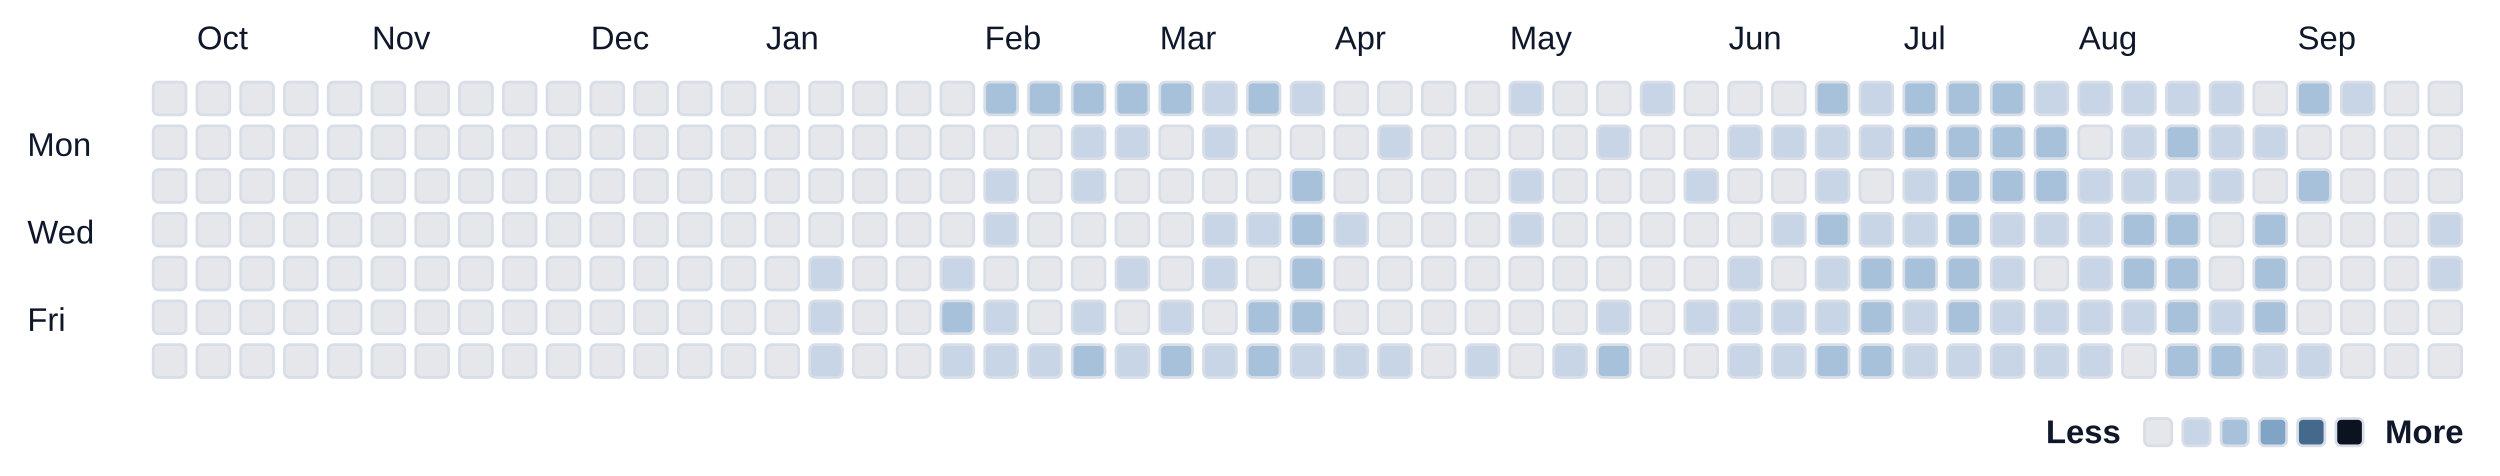
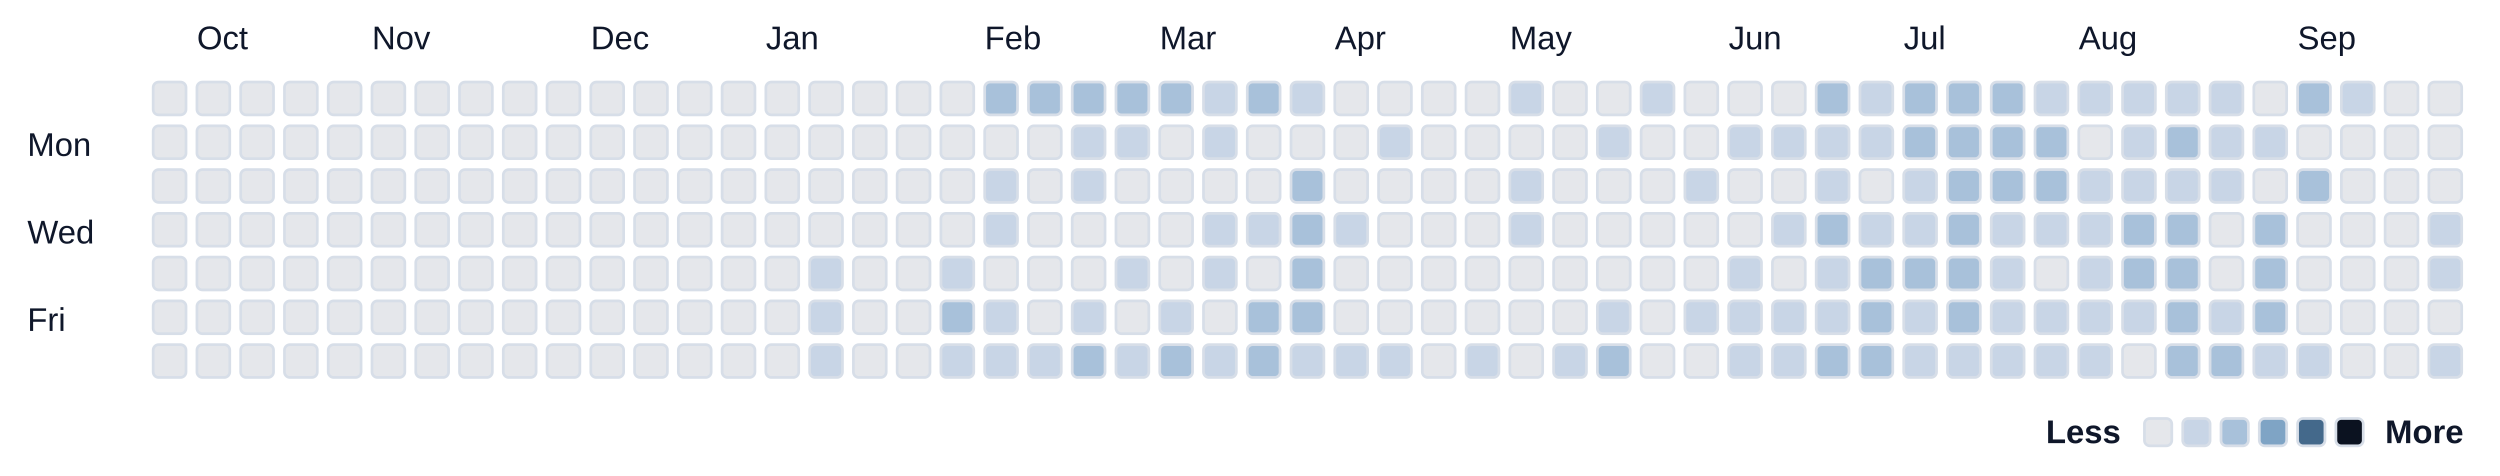
<svg xmlns="http://www.w3.org/2000/svg" baseProfile="tiny" height="174" version="1.2" width="914">
  <defs />
  <text fill="#0F172A" font-family="Segoe UI, Arial, sans-serif" font-size="12px" x="72" y="18">Oct</text>
  <text fill="#0F172A" font-family="Segoe UI, Arial, sans-serif" font-size="12px" x="136" y="18">Nov</text>
  <text fill="#0F172A" font-family="Segoe UI, Arial, sans-serif" font-size="12px" x="216" y="18">Dec</text>
  <text fill="#0F172A" font-family="Segoe UI, Arial, sans-serif" font-size="12px" x="280" y="18">Jan</text>
  <text fill="#0F172A" font-family="Segoe UI, Arial, sans-serif" font-size="12px" x="360" y="18">Feb</text>
  <text fill="#0F172A" font-family="Segoe UI, Arial, sans-serif" font-size="12px" x="424" y="18">Mar</text>
  <text fill="#0F172A" font-family="Segoe UI, Arial, sans-serif" font-size="12px" x="488" y="18">Apr</text>
  <text fill="#0F172A" font-family="Segoe UI, Arial, sans-serif" font-size="12px" x="552" y="18">May</text>
  <text fill="#0F172A" font-family="Segoe UI, Arial, sans-serif" font-size="12px" x="632" y="18">Jun</text>
  <text fill="#0F172A" font-family="Segoe UI, Arial, sans-serif" font-size="12px" x="696" y="18">Jul</text>
  <text fill="#0F172A" font-family="Segoe UI, Arial, sans-serif" font-size="12px" x="760" y="18">Aug</text>
  <text fill="#0F172A" font-family="Segoe UI, Arial, sans-serif" font-size="12px" x="840" y="18">Sep</text>
  <text fill="#0F172A" font-family="Segoe UI, Arial, sans-serif" font-size="12px" x="10" y="57">Mon</text>
  <text fill="#0F172A" font-family="Segoe UI, Arial, sans-serif" font-size="12px" x="10" y="89">Wed</text>
  <text fill="#0F172A" font-family="Segoe UI, Arial, sans-serif" font-size="12px" x="10" y="121">Fri</text>
  <rect fill="#E5E7EB" height="12" rx="2" ry="2" stroke="#D7DEE8" stroke-width="1" width="12" x="56" y="30" />
  <rect fill="#E5E7EB" height="12" rx="2" ry="2" stroke="#D7DEE8" stroke-width="1" width="12" x="56" y="46" />
  <rect fill="#E5E7EB" height="12" rx="2" ry="2" stroke="#D7DEE8" stroke-width="1" width="12" x="56" y="62" />
  <rect fill="#E5E7EB" height="12" rx="2" ry="2" stroke="#D7DEE8" stroke-width="1" width="12" x="56" y="78" />
  <rect fill="#E5E7EB" height="12" rx="2" ry="2" stroke="#D7DEE8" stroke-width="1" width="12" x="56" y="94" />
  <rect fill="#E5E7EB" height="12" rx="2" ry="2" stroke="#D7DEE8" stroke-width="1" width="12" x="56" y="110" />
  <rect fill="#E5E7EB" height="12" rx="2" ry="2" stroke="#D7DEE8" stroke-width="1" width="12" x="56" y="126" />
  <rect fill="#E5E7EB" height="12" rx="2" ry="2" stroke="#D7DEE8" stroke-width="1" width="12" x="72" y="30" />
  <rect fill="#E5E7EB" height="12" rx="2" ry="2" stroke="#D7DEE8" stroke-width="1" width="12" x="72" y="46" />
  <rect fill="#E5E7EB" height="12" rx="2" ry="2" stroke="#D7DEE8" stroke-width="1" width="12" x="72" y="62" />
  <rect fill="#E5E7EB" height="12" rx="2" ry="2" stroke="#D7DEE8" stroke-width="1" width="12" x="72" y="78" />
  <rect fill="#E5E7EB" height="12" rx="2" ry="2" stroke="#D7DEE8" stroke-width="1" width="12" x="72" y="94" />
  <rect fill="#E5E7EB" height="12" rx="2" ry="2" stroke="#D7DEE8" stroke-width="1" width="12" x="72" y="110" />
  <rect fill="#E5E7EB" height="12" rx="2" ry="2" stroke="#D7DEE8" stroke-width="1" width="12" x="72" y="126" />
  <rect fill="#E5E7EB" height="12" rx="2" ry="2" stroke="#D7DEE8" stroke-width="1" width="12" x="88" y="30" />
  <rect fill="#E5E7EB" height="12" rx="2" ry="2" stroke="#D7DEE8" stroke-width="1" width="12" x="88" y="46" />
  <rect fill="#E5E7EB" height="12" rx="2" ry="2" stroke="#D7DEE8" stroke-width="1" width="12" x="88" y="62" />
  <rect fill="#E5E7EB" height="12" rx="2" ry="2" stroke="#D7DEE8" stroke-width="1" width="12" x="88" y="78" />
  <rect fill="#E5E7EB" height="12" rx="2" ry="2" stroke="#D7DEE8" stroke-width="1" width="12" x="88" y="94" />
  <rect fill="#E5E7EB" height="12" rx="2" ry="2" stroke="#D7DEE8" stroke-width="1" width="12" x="88" y="110" />
  <rect fill="#E5E7EB" height="12" rx="2" ry="2" stroke="#D7DEE8" stroke-width="1" width="12" x="88" y="126" />
  <rect fill="#E5E7EB" height="12" rx="2" ry="2" stroke="#D7DEE8" stroke-width="1" width="12" x="104" y="30" />
  <rect fill="#E5E7EB" height="12" rx="2" ry="2" stroke="#D7DEE8" stroke-width="1" width="12" x="104" y="46" />
  <rect fill="#E5E7EB" height="12" rx="2" ry="2" stroke="#D7DEE8" stroke-width="1" width="12" x="104" y="62" />
  <rect fill="#E5E7EB" height="12" rx="2" ry="2" stroke="#D7DEE8" stroke-width="1" width="12" x="104" y="78" />
  <rect fill="#E5E7EB" height="12" rx="2" ry="2" stroke="#D7DEE8" stroke-width="1" width="12" x="104" y="94" />
  <rect fill="#E5E7EB" height="12" rx="2" ry="2" stroke="#D7DEE8" stroke-width="1" width="12" x="104" y="110" />
  <rect fill="#E5E7EB" height="12" rx="2" ry="2" stroke="#D7DEE8" stroke-width="1" width="12" x="104" y="126" />
  <rect fill="#E5E7EB" height="12" rx="2" ry="2" stroke="#D7DEE8" stroke-width="1" width="12" x="120" y="30" />
  <rect fill="#E5E7EB" height="12" rx="2" ry="2" stroke="#D7DEE8" stroke-width="1" width="12" x="120" y="46" />
  <rect fill="#E5E7EB" height="12" rx="2" ry="2" stroke="#D7DEE8" stroke-width="1" width="12" x="120" y="62" />
  <rect fill="#E5E7EB" height="12" rx="2" ry="2" stroke="#D7DEE8" stroke-width="1" width="12" x="120" y="78" />
  <rect fill="#E5E7EB" height="12" rx="2" ry="2" stroke="#D7DEE8" stroke-width="1" width="12" x="120" y="94" />
  <rect fill="#E5E7EB" height="12" rx="2" ry="2" stroke="#D7DEE8" stroke-width="1" width="12" x="120" y="110" />
  <rect fill="#E5E7EB" height="12" rx="2" ry="2" stroke="#D7DEE8" stroke-width="1" width="12" x="120" y="126" />
  <rect fill="#E5E7EB" height="12" rx="2" ry="2" stroke="#D7DEE8" stroke-width="1" width="12" x="136" y="30" />
  <rect fill="#E5E7EB" height="12" rx="2" ry="2" stroke="#D7DEE8" stroke-width="1" width="12" x="136" y="46" />
  <rect fill="#E5E7EB" height="12" rx="2" ry="2" stroke="#D7DEE8" stroke-width="1" width="12" x="136" y="62" />
  <rect fill="#E5E7EB" height="12" rx="2" ry="2" stroke="#D7DEE8" stroke-width="1" width="12" x="136" y="78" />
  <rect fill="#E5E7EB" height="12" rx="2" ry="2" stroke="#D7DEE8" stroke-width="1" width="12" x="136" y="94" />
  <rect fill="#E5E7EB" height="12" rx="2" ry="2" stroke="#D7DEE8" stroke-width="1" width="12" x="136" y="110" />
  <rect fill="#E5E7EB" height="12" rx="2" ry="2" stroke="#D7DEE8" stroke-width="1" width="12" x="136" y="126" />
  <rect fill="#E5E7EB" height="12" rx="2" ry="2" stroke="#D7DEE8" stroke-width="1" width="12" x="152" y="30" />
  <rect fill="#E5E7EB" height="12" rx="2" ry="2" stroke="#D7DEE8" stroke-width="1" width="12" x="152" y="46" />
  <rect fill="#E5E7EB" height="12" rx="2" ry="2" stroke="#D7DEE8" stroke-width="1" width="12" x="152" y="62" />
  <rect fill="#E5E7EB" height="12" rx="2" ry="2" stroke="#D7DEE8" stroke-width="1" width="12" x="152" y="78" />
  <rect fill="#E5E7EB" height="12" rx="2" ry="2" stroke="#D7DEE8" stroke-width="1" width="12" x="152" y="94" />
  <rect fill="#E5E7EB" height="12" rx="2" ry="2" stroke="#D7DEE8" stroke-width="1" width="12" x="152" y="110" />
  <rect fill="#E5E7EB" height="12" rx="2" ry="2" stroke="#D7DEE8" stroke-width="1" width="12" x="152" y="126" />
  <rect fill="#E5E7EB" height="12" rx="2" ry="2" stroke="#D7DEE8" stroke-width="1" width="12" x="168" y="30" />
  <rect fill="#E5E7EB" height="12" rx="2" ry="2" stroke="#D7DEE8" stroke-width="1" width="12" x="168" y="46" />
  <rect fill="#E5E7EB" height="12" rx="2" ry="2" stroke="#D7DEE8" stroke-width="1" width="12" x="168" y="62" />
  <rect fill="#E5E7EB" height="12" rx="2" ry="2" stroke="#D7DEE8" stroke-width="1" width="12" x="168" y="78" />
  <rect fill="#E5E7EB" height="12" rx="2" ry="2" stroke="#D7DEE8" stroke-width="1" width="12" x="168" y="94" />
  <rect fill="#E5E7EB" height="12" rx="2" ry="2" stroke="#D7DEE8" stroke-width="1" width="12" x="168" y="110" />
  <rect fill="#E5E7EB" height="12" rx="2" ry="2" stroke="#D7DEE8" stroke-width="1" width="12" x="168" y="126" />
  <rect fill="#E5E7EB" height="12" rx="2" ry="2" stroke="#D7DEE8" stroke-width="1" width="12" x="184" y="30" />
  <rect fill="#E5E7EB" height="12" rx="2" ry="2" stroke="#D7DEE8" stroke-width="1" width="12" x="184" y="46" />
  <rect fill="#E5E7EB" height="12" rx="2" ry="2" stroke="#D7DEE8" stroke-width="1" width="12" x="184" y="62" />
  <rect fill="#E5E7EB" height="12" rx="2" ry="2" stroke="#D7DEE8" stroke-width="1" width="12" x="184" y="78" />
  <rect fill="#E5E7EB" height="12" rx="2" ry="2" stroke="#D7DEE8" stroke-width="1" width="12" x="184" y="94" />
  <rect fill="#E5E7EB" height="12" rx="2" ry="2" stroke="#D7DEE8" stroke-width="1" width="12" x="184" y="110" />
  <rect fill="#E5E7EB" height="12" rx="2" ry="2" stroke="#D7DEE8" stroke-width="1" width="12" x="184" y="126" />
  <rect fill="#E5E7EB" height="12" rx="2" ry="2" stroke="#D7DEE8" stroke-width="1" width="12" x="200" y="30" />
  <rect fill="#E5E7EB" height="12" rx="2" ry="2" stroke="#D7DEE8" stroke-width="1" width="12" x="200" y="46" />
  <rect fill="#E5E7EB" height="12" rx="2" ry="2" stroke="#D7DEE8" stroke-width="1" width="12" x="200" y="62" />
  <rect fill="#E5E7EB" height="12" rx="2" ry="2" stroke="#D7DEE8" stroke-width="1" width="12" x="200" y="78" />
  <rect fill="#E5E7EB" height="12" rx="2" ry="2" stroke="#D7DEE8" stroke-width="1" width="12" x="200" y="94" />
  <rect fill="#E5E7EB" height="12" rx="2" ry="2" stroke="#D7DEE8" stroke-width="1" width="12" x="200" y="110" />
  <rect fill="#E5E7EB" height="12" rx="2" ry="2" stroke="#D7DEE8" stroke-width="1" width="12" x="200" y="126" />
  <rect fill="#E5E7EB" height="12" rx="2" ry="2" stroke="#D7DEE8" stroke-width="1" width="12" x="216" y="30" />
  <rect fill="#E5E7EB" height="12" rx="2" ry="2" stroke="#D7DEE8" stroke-width="1" width="12" x="216" y="46" />
  <rect fill="#E5E7EB" height="12" rx="2" ry="2" stroke="#D7DEE8" stroke-width="1" width="12" x="216" y="62" />
  <rect fill="#E5E7EB" height="12" rx="2" ry="2" stroke="#D7DEE8" stroke-width="1" width="12" x="216" y="78" />
  <rect fill="#E5E7EB" height="12" rx="2" ry="2" stroke="#D7DEE8" stroke-width="1" width="12" x="216" y="94" />
  <rect fill="#E5E7EB" height="12" rx="2" ry="2" stroke="#D7DEE8" stroke-width="1" width="12" x="216" y="110" />
  <rect fill="#E5E7EB" height="12" rx="2" ry="2" stroke="#D7DEE8" stroke-width="1" width="12" x="216" y="126" />
  <rect fill="#E5E7EB" height="12" rx="2" ry="2" stroke="#D7DEE8" stroke-width="1" width="12" x="232" y="30" />
  <rect fill="#E5E7EB" height="12" rx="2" ry="2" stroke="#D7DEE8" stroke-width="1" width="12" x="232" y="46" />
  <rect fill="#E5E7EB" height="12" rx="2" ry="2" stroke="#D7DEE8" stroke-width="1" width="12" x="232" y="62" />
  <rect fill="#E5E7EB" height="12" rx="2" ry="2" stroke="#D7DEE8" stroke-width="1" width="12" x="232" y="78" />
  <rect fill="#E5E7EB" height="12" rx="2" ry="2" stroke="#D7DEE8" stroke-width="1" width="12" x="232" y="94" />
  <rect fill="#E5E7EB" height="12" rx="2" ry="2" stroke="#D7DEE8" stroke-width="1" width="12" x="232" y="110" />
  <rect fill="#E5E7EB" height="12" rx="2" ry="2" stroke="#D7DEE8" stroke-width="1" width="12" x="232" y="126" />
  <rect fill="#E5E7EB" height="12" rx="2" ry="2" stroke="#D7DEE8" stroke-width="1" width="12" x="248" y="30" />
  <rect fill="#E5E7EB" height="12" rx="2" ry="2" stroke="#D7DEE8" stroke-width="1" width="12" x="248" y="46" />
  <rect fill="#E5E7EB" height="12" rx="2" ry="2" stroke="#D7DEE8" stroke-width="1" width="12" x="248" y="62" />
  <rect fill="#E5E7EB" height="12" rx="2" ry="2" stroke="#D7DEE8" stroke-width="1" width="12" x="248" y="78" />
  <rect fill="#E5E7EB" height="12" rx="2" ry="2" stroke="#D7DEE8" stroke-width="1" width="12" x="248" y="94" />
  <rect fill="#E5E7EB" height="12" rx="2" ry="2" stroke="#D7DEE8" stroke-width="1" width="12" x="248" y="110" />
  <rect fill="#E5E7EB" height="12" rx="2" ry="2" stroke="#D7DEE8" stroke-width="1" width="12" x="248" y="126" />
  <rect fill="#E5E7EB" height="12" rx="2" ry="2" stroke="#D7DEE8" stroke-width="1" width="12" x="264" y="30" />
  <rect fill="#E5E7EB" height="12" rx="2" ry="2" stroke="#D7DEE8" stroke-width="1" width="12" x="264" y="46" />
  <rect fill="#E5E7EB" height="12" rx="2" ry="2" stroke="#D7DEE8" stroke-width="1" width="12" x="264" y="62" />
  <rect fill="#E5E7EB" height="12" rx="2" ry="2" stroke="#D7DEE8" stroke-width="1" width="12" x="264" y="78" />
  <rect fill="#E5E7EB" height="12" rx="2" ry="2" stroke="#D7DEE8" stroke-width="1" width="12" x="264" y="94" />
  <rect fill="#E5E7EB" height="12" rx="2" ry="2" stroke="#D7DEE8" stroke-width="1" width="12" x="264" y="110" />
  <rect fill="#E5E7EB" height="12" rx="2" ry="2" stroke="#D7DEE8" stroke-width="1" width="12" x="264" y="126" />
  <rect fill="#E5E7EB" height="12" rx="2" ry="2" stroke="#D7DEE8" stroke-width="1" width="12" x="280" y="30" />
  <rect fill="#E5E7EB" height="12" rx="2" ry="2" stroke="#D7DEE8" stroke-width="1" width="12" x="280" y="46" />
  <rect fill="#E5E7EB" height="12" rx="2" ry="2" stroke="#D7DEE8" stroke-width="1" width="12" x="280" y="62" />
  <rect fill="#E5E7EB" height="12" rx="2" ry="2" stroke="#D7DEE8" stroke-width="1" width="12" x="280" y="78" />
  <rect fill="#E5E7EB" height="12" rx="2" ry="2" stroke="#D7DEE8" stroke-width="1" width="12" x="280" y="94" />
  <rect fill="#E5E7EB" height="12" rx="2" ry="2" stroke="#D7DEE8" stroke-width="1" width="12" x="280" y="110" />
  <rect fill="#E5E7EB" height="12" rx="2" ry="2" stroke="#D7DEE8" stroke-width="1" width="12" x="280" y="126" />
  <rect fill="#E5E7EB" height="12" rx="2" ry="2" stroke="#D7DEE8" stroke-width="1" width="12" x="296" y="30" />
  <rect fill="#E5E7EB" height="12" rx="2" ry="2" stroke="#D7DEE8" stroke-width="1" width="12" x="296" y="46" />
  <rect fill="#E5E7EB" height="12" rx="2" ry="2" stroke="#D7DEE8" stroke-width="1" width="12" x="296" y="62" />
  <rect fill="#E5E7EB" height="12" rx="2" ry="2" stroke="#D7DEE8" stroke-width="1" width="12" x="296" y="78" />
  <rect fill="#C8D5E6" height="12" rx="2" ry="2" stroke="#D7DEE8" stroke-width="1" width="12" x="296" y="94" />
  <rect fill="#C8D5E6" height="12" rx="2" ry="2" stroke="#D7DEE8" stroke-width="1" width="12" x="296" y="110" />
  <rect fill="#C8D5E6" height="12" rx="2" ry="2" stroke="#D7DEE8" stroke-width="1" width="12" x="296" y="126" />
  <rect fill="#E5E7EB" height="12" rx="2" ry="2" stroke="#D7DEE8" stroke-width="1" width="12" x="312" y="30" />
  <rect fill="#E5E7EB" height="12" rx="2" ry="2" stroke="#D7DEE8" stroke-width="1" width="12" x="312" y="46" />
  <rect fill="#E5E7EB" height="12" rx="2" ry="2" stroke="#D7DEE8" stroke-width="1" width="12" x="312" y="62" />
  <rect fill="#E5E7EB" height="12" rx="2" ry="2" stroke="#D7DEE8" stroke-width="1" width="12" x="312" y="78" />
  <rect fill="#E5E7EB" height="12" rx="2" ry="2" stroke="#D7DEE8" stroke-width="1" width="12" x="312" y="94" />
  <rect fill="#E5E7EB" height="12" rx="2" ry="2" stroke="#D7DEE8" stroke-width="1" width="12" x="312" y="110" />
  <rect fill="#E5E7EB" height="12" rx="2" ry="2" stroke="#D7DEE8" stroke-width="1" width="12" x="312" y="126" />
  <rect fill="#E5E7EB" height="12" rx="2" ry="2" stroke="#D7DEE8" stroke-width="1" width="12" x="328" y="30" />
  <rect fill="#E5E7EB" height="12" rx="2" ry="2" stroke="#D7DEE8" stroke-width="1" width="12" x="328" y="46" />
  <rect fill="#E5E7EB" height="12" rx="2" ry="2" stroke="#D7DEE8" stroke-width="1" width="12" x="328" y="62" />
  <rect fill="#E5E7EB" height="12" rx="2" ry="2" stroke="#D7DEE8" stroke-width="1" width="12" x="328" y="78" />
  <rect fill="#E5E7EB" height="12" rx="2" ry="2" stroke="#D7DEE8" stroke-width="1" width="12" x="328" y="94" />
  <rect fill="#E5E7EB" height="12" rx="2" ry="2" stroke="#D7DEE8" stroke-width="1" width="12" x="328" y="110" />
  <rect fill="#E5E7EB" height="12" rx="2" ry="2" stroke="#D7DEE8" stroke-width="1" width="12" x="328" y="126" />
  <rect fill="#E5E7EB" height="12" rx="2" ry="2" stroke="#D7DEE8" stroke-width="1" width="12" x="344" y="30" />
  <rect fill="#E5E7EB" height="12" rx="2" ry="2" stroke="#D7DEE8" stroke-width="1" width="12" x="344" y="46" />
  <rect fill="#E5E7EB" height="12" rx="2" ry="2" stroke="#D7DEE8" stroke-width="1" width="12" x="344" y="62" />
  <rect fill="#E5E7EB" height="12" rx="2" ry="2" stroke="#D7DEE8" stroke-width="1" width="12" x="344" y="78" />
  <rect fill="#C8D5E6" height="12" rx="2" ry="2" stroke="#D7DEE8" stroke-width="1" width="12" x="344" y="94" />
  <rect fill="#A8C1DA" height="12" rx="2" ry="2" stroke="#D7DEE8" stroke-width="1" width="12" x="344" y="110" />
  <rect fill="#C8D5E6" height="12" rx="2" ry="2" stroke="#D7DEE8" stroke-width="1" width="12" x="344" y="126" />
  <rect fill="#A8C1DA" height="12" rx="2" ry="2" stroke="#D7DEE8" stroke-width="1" width="12" x="360" y="30" />
  <rect fill="#E5E7EB" height="12" rx="2" ry="2" stroke="#D7DEE8" stroke-width="1" width="12" x="360" y="46" />
  <rect fill="#C8D5E6" height="12" rx="2" ry="2" stroke="#D7DEE8" stroke-width="1" width="12" x="360" y="62" />
  <rect fill="#C8D5E6" height="12" rx="2" ry="2" stroke="#D7DEE8" stroke-width="1" width="12" x="360" y="78" />
  <rect fill="#E5E7EB" height="12" rx="2" ry="2" stroke="#D7DEE8" stroke-width="1" width="12" x="360" y="94" />
  <rect fill="#C8D5E6" height="12" rx="2" ry="2" stroke="#D7DEE8" stroke-width="1" width="12" x="360" y="110" />
  <rect fill="#C8D5E6" height="12" rx="2" ry="2" stroke="#D7DEE8" stroke-width="1" width="12" x="360" y="126" />
  <rect fill="#A8C1DA" height="12" rx="2" ry="2" stroke="#D7DEE8" stroke-width="1" width="12" x="376" y="30" />
  <rect fill="#E5E7EB" height="12" rx="2" ry="2" stroke="#D7DEE8" stroke-width="1" width="12" x="376" y="46" />
  <rect fill="#E5E7EB" height="12" rx="2" ry="2" stroke="#D7DEE8" stroke-width="1" width="12" x="376" y="62" />
  <rect fill="#E5E7EB" height="12" rx="2" ry="2" stroke="#D7DEE8" stroke-width="1" width="12" x="376" y="78" />
  <rect fill="#E5E7EB" height="12" rx="2" ry="2" stroke="#D7DEE8" stroke-width="1" width="12" x="376" y="94" />
  <rect fill="#E5E7EB" height="12" rx="2" ry="2" stroke="#D7DEE8" stroke-width="1" width="12" x="376" y="110" />
  <rect fill="#C8D5E6" height="12" rx="2" ry="2" stroke="#D7DEE8" stroke-width="1" width="12" x="376" y="126" />
  <rect fill="#A8C1DA" height="12" rx="2" ry="2" stroke="#D7DEE8" stroke-width="1" width="12" x="392" y="30" />
  <rect fill="#C8D5E6" height="12" rx="2" ry="2" stroke="#D7DEE8" stroke-width="1" width="12" x="392" y="46" />
  <rect fill="#C8D5E6" height="12" rx="2" ry="2" stroke="#D7DEE8" stroke-width="1" width="12" x="392" y="62" />
  <rect fill="#E5E7EB" height="12" rx="2" ry="2" stroke="#D7DEE8" stroke-width="1" width="12" x="392" y="78" />
  <rect fill="#E5E7EB" height="12" rx="2" ry="2" stroke="#D7DEE8" stroke-width="1" width="12" x="392" y="94" />
  <rect fill="#C8D5E6" height="12" rx="2" ry="2" stroke="#D7DEE8" stroke-width="1" width="12" x="392" y="110" />
  <rect fill="#A8C1DA" height="12" rx="2" ry="2" stroke="#D7DEE8" stroke-width="1" width="12" x="392" y="126" />
  <rect fill="#A8C1DA" height="12" rx="2" ry="2" stroke="#D7DEE8" stroke-width="1" width="12" x="408" y="30" />
  <rect fill="#C8D5E6" height="12" rx="2" ry="2" stroke="#D7DEE8" stroke-width="1" width="12" x="408" y="46" />
  <rect fill="#E5E7EB" height="12" rx="2" ry="2" stroke="#D7DEE8" stroke-width="1" width="12" x="408" y="62" />
  <rect fill="#E5E7EB" height="12" rx="2" ry="2" stroke="#D7DEE8" stroke-width="1" width="12" x="408" y="78" />
  <rect fill="#C8D5E6" height="12" rx="2" ry="2" stroke="#D7DEE8" stroke-width="1" width="12" x="408" y="94" />
  <rect fill="#E5E7EB" height="12" rx="2" ry="2" stroke="#D7DEE8" stroke-width="1" width="12" x="408" y="110" />
  <rect fill="#C8D5E6" height="12" rx="2" ry="2" stroke="#D7DEE8" stroke-width="1" width="12" x="408" y="126" />
  <rect fill="#A8C1DA" height="12" rx="2" ry="2" stroke="#D7DEE8" stroke-width="1" width="12" x="424" y="30" />
  <rect fill="#E5E7EB" height="12" rx="2" ry="2" stroke="#D7DEE8" stroke-width="1" width="12" x="424" y="46" />
  <rect fill="#E5E7EB" height="12" rx="2" ry="2" stroke="#D7DEE8" stroke-width="1" width="12" x="424" y="62" />
  <rect fill="#E5E7EB" height="12" rx="2" ry="2" stroke="#D7DEE8" stroke-width="1" width="12" x="424" y="78" />
  <rect fill="#E5E7EB" height="12" rx="2" ry="2" stroke="#D7DEE8" stroke-width="1" width="12" x="424" y="94" />
  <rect fill="#C8D5E6" height="12" rx="2" ry="2" stroke="#D7DEE8" stroke-width="1" width="12" x="424" y="110" />
  <rect fill="#A8C1DA" height="12" rx="2" ry="2" stroke="#D7DEE8" stroke-width="1" width="12" x="424" y="126" />
  <rect fill="#C8D5E6" height="12" rx="2" ry="2" stroke="#D7DEE8" stroke-width="1" width="12" x="440" y="30" />
  <rect fill="#C8D5E6" height="12" rx="2" ry="2" stroke="#D7DEE8" stroke-width="1" width="12" x="440" y="46" />
  <rect fill="#E5E7EB" height="12" rx="2" ry="2" stroke="#D7DEE8" stroke-width="1" width="12" x="440" y="62" />
  <rect fill="#C8D5E6" height="12" rx="2" ry="2" stroke="#D7DEE8" stroke-width="1" width="12" x="440" y="78" />
  <rect fill="#C8D5E6" height="12" rx="2" ry="2" stroke="#D7DEE8" stroke-width="1" width="12" x="440" y="94" />
  <rect fill="#E5E7EB" height="12" rx="2" ry="2" stroke="#D7DEE8" stroke-width="1" width="12" x="440" y="110" />
  <rect fill="#C8D5E6" height="12" rx="2" ry="2" stroke="#D7DEE8" stroke-width="1" width="12" x="440" y="126" />
  <rect fill="#A8C1DA" height="12" rx="2" ry="2" stroke="#D7DEE8" stroke-width="1" width="12" x="456" y="30" />
  <rect fill="#E5E7EB" height="12" rx="2" ry="2" stroke="#D7DEE8" stroke-width="1" width="12" x="456" y="46" />
  <rect fill="#E5E7EB" height="12" rx="2" ry="2" stroke="#D7DEE8" stroke-width="1" width="12" x="456" y="62" />
  <rect fill="#C8D5E6" height="12" rx="2" ry="2" stroke="#D7DEE8" stroke-width="1" width="12" x="456" y="78" />
  <rect fill="#E5E7EB" height="12" rx="2" ry="2" stroke="#D7DEE8" stroke-width="1" width="12" x="456" y="94" />
  <rect fill="#A8C1DA" height="12" rx="2" ry="2" stroke="#D7DEE8" stroke-width="1" width="12" x="456" y="110" />
  <rect fill="#A8C1DA" height="12" rx="2" ry="2" stroke="#D7DEE8" stroke-width="1" width="12" x="456" y="126" />
  <rect fill="#C8D5E6" height="12" rx="2" ry="2" stroke="#D7DEE8" stroke-width="1" width="12" x="472" y="30" />
  <rect fill="#E5E7EB" height="12" rx="2" ry="2" stroke="#D7DEE8" stroke-width="1" width="12" x="472" y="46" />
  <rect fill="#A8C1DA" height="12" rx="2" ry="2" stroke="#D7DEE8" stroke-width="1" width="12" x="472" y="62" />
  <rect fill="#A8C1DA" height="12" rx="2" ry="2" stroke="#D7DEE8" stroke-width="1" width="12" x="472" y="78" />
  <rect fill="#A8C1DA" height="12" rx="2" ry="2" stroke="#D7DEE8" stroke-width="1" width="12" x="472" y="94" />
  <rect fill="#A8C1DA" height="12" rx="2" ry="2" stroke="#D7DEE8" stroke-width="1" width="12" x="472" y="110" />
  <rect fill="#C8D5E6" height="12" rx="2" ry="2" stroke="#D7DEE8" stroke-width="1" width="12" x="472" y="126" />
  <rect fill="#E5E7EB" height="12" rx="2" ry="2" stroke="#D7DEE8" stroke-width="1" width="12" x="488" y="30" />
  <rect fill="#E5E7EB" height="12" rx="2" ry="2" stroke="#D7DEE8" stroke-width="1" width="12" x="488" y="46" />
  <rect fill="#E5E7EB" height="12" rx="2" ry="2" stroke="#D7DEE8" stroke-width="1" width="12" x="488" y="62" />
  <rect fill="#C8D5E6" height="12" rx="2" ry="2" stroke="#D7DEE8" stroke-width="1" width="12" x="488" y="78" />
  <rect fill="#E5E7EB" height="12" rx="2" ry="2" stroke="#D7DEE8" stroke-width="1" width="12" x="488" y="94" />
  <rect fill="#E5E7EB" height="12" rx="2" ry="2" stroke="#D7DEE8" stroke-width="1" width="12" x="488" y="110" />
  <rect fill="#C8D5E6" height="12" rx="2" ry="2" stroke="#D7DEE8" stroke-width="1" width="12" x="488" y="126" />
  <rect fill="#E5E7EB" height="12" rx="2" ry="2" stroke="#D7DEE8" stroke-width="1" width="12" x="504" y="30" />
  <rect fill="#C8D5E6" height="12" rx="2" ry="2" stroke="#D7DEE8" stroke-width="1" width="12" x="504" y="46" />
  <rect fill="#E5E7EB" height="12" rx="2" ry="2" stroke="#D7DEE8" stroke-width="1" width="12" x="504" y="62" />
  <rect fill="#E5E7EB" height="12" rx="2" ry="2" stroke="#D7DEE8" stroke-width="1" width="12" x="504" y="78" />
  <rect fill="#E5E7EB" height="12" rx="2" ry="2" stroke="#D7DEE8" stroke-width="1" width="12" x="504" y="94" />
  <rect fill="#E5E7EB" height="12" rx="2" ry="2" stroke="#D7DEE8" stroke-width="1" width="12" x="504" y="110" />
  <rect fill="#C8D5E6" height="12" rx="2" ry="2" stroke="#D7DEE8" stroke-width="1" width="12" x="504" y="126" />
  <rect fill="#E5E7EB" height="12" rx="2" ry="2" stroke="#D7DEE8" stroke-width="1" width="12" x="520" y="30" />
  <rect fill="#E5E7EB" height="12" rx="2" ry="2" stroke="#D7DEE8" stroke-width="1" width="12" x="520" y="46" />
  <rect fill="#E5E7EB" height="12" rx="2" ry="2" stroke="#D7DEE8" stroke-width="1" width="12" x="520" y="62" />
  <rect fill="#E5E7EB" height="12" rx="2" ry="2" stroke="#D7DEE8" stroke-width="1" width="12" x="520" y="78" />
  <rect fill="#E5E7EB" height="12" rx="2" ry="2" stroke="#D7DEE8" stroke-width="1" width="12" x="520" y="94" />
  <rect fill="#E5E7EB" height="12" rx="2" ry="2" stroke="#D7DEE8" stroke-width="1" width="12" x="520" y="110" />
  <rect fill="#E5E7EB" height="12" rx="2" ry="2" stroke="#D7DEE8" stroke-width="1" width="12" x="520" y="126" />
  <rect fill="#E5E7EB" height="12" rx="2" ry="2" stroke="#D7DEE8" stroke-width="1" width="12" x="536" y="30" />
  <rect fill="#E5E7EB" height="12" rx="2" ry="2" stroke="#D7DEE8" stroke-width="1" width="12" x="536" y="46" />
  <rect fill="#E5E7EB" height="12" rx="2" ry="2" stroke="#D7DEE8" stroke-width="1" width="12" x="536" y="62" />
  <rect fill="#E5E7EB" height="12" rx="2" ry="2" stroke="#D7DEE8" stroke-width="1" width="12" x="536" y="78" />
  <rect fill="#E5E7EB" height="12" rx="2" ry="2" stroke="#D7DEE8" stroke-width="1" width="12" x="536" y="94" />
  <rect fill="#E5E7EB" height="12" rx="2" ry="2" stroke="#D7DEE8" stroke-width="1" width="12" x="536" y="110" />
  <rect fill="#C8D5E6" height="12" rx="2" ry="2" stroke="#D7DEE8" stroke-width="1" width="12" x="536" y="126" />
  <rect fill="#C8D5E6" height="12" rx="2" ry="2" stroke="#D7DEE8" stroke-width="1" width="12" x="552" y="30" />
  <rect fill="#E5E7EB" height="12" rx="2" ry="2" stroke="#D7DEE8" stroke-width="1" width="12" x="552" y="46" />
  <rect fill="#C8D5E6" height="12" rx="2" ry="2" stroke="#D7DEE8" stroke-width="1" width="12" x="552" y="62" />
  <rect fill="#C8D5E6" height="12" rx="2" ry="2" stroke="#D7DEE8" stroke-width="1" width="12" x="552" y="78" />
  <rect fill="#E5E7EB" height="12" rx="2" ry="2" stroke="#D7DEE8" stroke-width="1" width="12" x="552" y="94" />
  <rect fill="#E5E7EB" height="12" rx="2" ry="2" stroke="#D7DEE8" stroke-width="1" width="12" x="552" y="110" />
  <rect fill="#E5E7EB" height="12" rx="2" ry="2" stroke="#D7DEE8" stroke-width="1" width="12" x="552" y="126" />
  <rect fill="#E5E7EB" height="12" rx="2" ry="2" stroke="#D7DEE8" stroke-width="1" width="12" x="568" y="30" />
  <rect fill="#E5E7EB" height="12" rx="2" ry="2" stroke="#D7DEE8" stroke-width="1" width="12" x="568" y="46" />
  <rect fill="#E5E7EB" height="12" rx="2" ry="2" stroke="#D7DEE8" stroke-width="1" width="12" x="568" y="62" />
  <rect fill="#E5E7EB" height="12" rx="2" ry="2" stroke="#D7DEE8" stroke-width="1" width="12" x="568" y="78" />
  <rect fill="#E5E7EB" height="12" rx="2" ry="2" stroke="#D7DEE8" stroke-width="1" width="12" x="568" y="94" />
  <rect fill="#E5E7EB" height="12" rx="2" ry="2" stroke="#D7DEE8" stroke-width="1" width="12" x="568" y="110" />
  <rect fill="#C8D5E6" height="12" rx="2" ry="2" stroke="#D7DEE8" stroke-width="1" width="12" x="568" y="126" />
  <rect fill="#E5E7EB" height="12" rx="2" ry="2" stroke="#D7DEE8" stroke-width="1" width="12" x="584" y="30" />
  <rect fill="#C8D5E6" height="12" rx="2" ry="2" stroke="#D7DEE8" stroke-width="1" width="12" x="584" y="46" />
  <rect fill="#E5E7EB" height="12" rx="2" ry="2" stroke="#D7DEE8" stroke-width="1" width="12" x="584" y="62" />
  <rect fill="#E5E7EB" height="12" rx="2" ry="2" stroke="#D7DEE8" stroke-width="1" width="12" x="584" y="78" />
  <rect fill="#E5E7EB" height="12" rx="2" ry="2" stroke="#D7DEE8" stroke-width="1" width="12" x="584" y="94" />
  <rect fill="#C8D5E6" height="12" rx="2" ry="2" stroke="#D7DEE8" stroke-width="1" width="12" x="584" y="110" />
  <rect fill="#A8C1DA" height="12" rx="2" ry="2" stroke="#D7DEE8" stroke-width="1" width="12" x="584" y="126" />
  <rect fill="#C8D5E6" height="12" rx="2" ry="2" stroke="#D7DEE8" stroke-width="1" width="12" x="600" y="30" />
  <rect fill="#E5E7EB" height="12" rx="2" ry="2" stroke="#D7DEE8" stroke-width="1" width="12" x="600" y="46" />
  <rect fill="#E5E7EB" height="12" rx="2" ry="2" stroke="#D7DEE8" stroke-width="1" width="12" x="600" y="62" />
  <rect fill="#E5E7EB" height="12" rx="2" ry="2" stroke="#D7DEE8" stroke-width="1" width="12" x="600" y="78" />
  <rect fill="#E5E7EB" height="12" rx="2" ry="2" stroke="#D7DEE8" stroke-width="1" width="12" x="600" y="94" />
  <rect fill="#E5E7EB" height="12" rx="2" ry="2" stroke="#D7DEE8" stroke-width="1" width="12" x="600" y="110" />
  <rect fill="#E5E7EB" height="12" rx="2" ry="2" stroke="#D7DEE8" stroke-width="1" width="12" x="600" y="126" />
  <rect fill="#E5E7EB" height="12" rx="2" ry="2" stroke="#D7DEE8" stroke-width="1" width="12" x="616" y="30" />
  <rect fill="#E5E7EB" height="12" rx="2" ry="2" stroke="#D7DEE8" stroke-width="1" width="12" x="616" y="46" />
  <rect fill="#C8D5E6" height="12" rx="2" ry="2" stroke="#D7DEE8" stroke-width="1" width="12" x="616" y="62" />
  <rect fill="#E5E7EB" height="12" rx="2" ry="2" stroke="#D7DEE8" stroke-width="1" width="12" x="616" y="78" />
  <rect fill="#E5E7EB" height="12" rx="2" ry="2" stroke="#D7DEE8" stroke-width="1" width="12" x="616" y="94" />
  <rect fill="#C8D5E6" height="12" rx="2" ry="2" stroke="#D7DEE8" stroke-width="1" width="12" x="616" y="110" />
  <rect fill="#E5E7EB" height="12" rx="2" ry="2" stroke="#D7DEE8" stroke-width="1" width="12" x="616" y="126" />
  <rect fill="#E5E7EB" height="12" rx="2" ry="2" stroke="#D7DEE8" stroke-width="1" width="12" x="632" y="30" />
  <rect fill="#C8D5E6" height="12" rx="2" ry="2" stroke="#D7DEE8" stroke-width="1" width="12" x="632" y="46" />
  <rect fill="#E5E7EB" height="12" rx="2" ry="2" stroke="#D7DEE8" stroke-width="1" width="12" x="632" y="62" />
  <rect fill="#E5E7EB" height="12" rx="2" ry="2" stroke="#D7DEE8" stroke-width="1" width="12" x="632" y="78" />
  <rect fill="#C8D5E6" height="12" rx="2" ry="2" stroke="#D7DEE8" stroke-width="1" width="12" x="632" y="94" />
  <rect fill="#C8D5E6" height="12" rx="2" ry="2" stroke="#D7DEE8" stroke-width="1" width="12" x="632" y="110" />
  <rect fill="#C8D5E6" height="12" rx="2" ry="2" stroke="#D7DEE8" stroke-width="1" width="12" x="632" y="126" />
  <rect fill="#E5E7EB" height="12" rx="2" ry="2" stroke="#D7DEE8" stroke-width="1" width="12" x="648" y="30" />
  <rect fill="#C8D5E6" height="12" rx="2" ry="2" stroke="#D7DEE8" stroke-width="1" width="12" x="648" y="46" />
  <rect fill="#E5E7EB" height="12" rx="2" ry="2" stroke="#D7DEE8" stroke-width="1" width="12" x="648" y="62" />
  <rect fill="#C8D5E6" height="12" rx="2" ry="2" stroke="#D7DEE8" stroke-width="1" width="12" x="648" y="78" />
  <rect fill="#E5E7EB" height="12" rx="2" ry="2" stroke="#D7DEE8" stroke-width="1" width="12" x="648" y="94" />
  <rect fill="#C8D5E6" height="12" rx="2" ry="2" stroke="#D7DEE8" stroke-width="1" width="12" x="648" y="110" />
  <rect fill="#C8D5E6" height="12" rx="2" ry="2" stroke="#D7DEE8" stroke-width="1" width="12" x="648" y="126" />
  <rect fill="#A8C1DA" height="12" rx="2" ry="2" stroke="#D7DEE8" stroke-width="1" width="12" x="664" y="30" />
  <rect fill="#C8D5E6" height="12" rx="2" ry="2" stroke="#D7DEE8" stroke-width="1" width="12" x="664" y="46" />
  <rect fill="#C8D5E6" height="12" rx="2" ry="2" stroke="#D7DEE8" stroke-width="1" width="12" x="664" y="62" />
  <rect fill="#A8C1DA" height="12" rx="2" ry="2" stroke="#D7DEE8" stroke-width="1" width="12" x="664" y="78" />
  <rect fill="#C8D5E6" height="12" rx="2" ry="2" stroke="#D7DEE8" stroke-width="1" width="12" x="664" y="94" />
  <rect fill="#C8D5E6" height="12" rx="2" ry="2" stroke="#D7DEE8" stroke-width="1" width="12" x="664" y="110" />
  <rect fill="#A8C1DA" height="12" rx="2" ry="2" stroke="#D7DEE8" stroke-width="1" width="12" x="664" y="126" />
  <rect fill="#C8D5E6" height="12" rx="2" ry="2" stroke="#D7DEE8" stroke-width="1" width="12" x="680" y="30" />
  <rect fill="#C8D5E6" height="12" rx="2" ry="2" stroke="#D7DEE8" stroke-width="1" width="12" x="680" y="46" />
  <rect fill="#E5E7EB" height="12" rx="2" ry="2" stroke="#D7DEE8" stroke-width="1" width="12" x="680" y="62" />
  <rect fill="#C8D5E6" height="12" rx="2" ry="2" stroke="#D7DEE8" stroke-width="1" width="12" x="680" y="78" />
  <rect fill="#A8C1DA" height="12" rx="2" ry="2" stroke="#D7DEE8" stroke-width="1" width="12" x="680" y="94" />
  <rect fill="#A8C1DA" height="12" rx="2" ry="2" stroke="#D7DEE8" stroke-width="1" width="12" x="680" y="110" />
  <rect fill="#A8C1DA" height="12" rx="2" ry="2" stroke="#D7DEE8" stroke-width="1" width="12" x="680" y="126" />
  <rect fill="#A8C1DA" height="12" rx="2" ry="2" stroke="#D7DEE8" stroke-width="1" width="12" x="696" y="30" />
  <rect fill="#A8C1DA" height="12" rx="2" ry="2" stroke="#D7DEE8" stroke-width="1" width="12" x="696" y="46" />
  <rect fill="#C8D5E6" height="12" rx="2" ry="2" stroke="#D7DEE8" stroke-width="1" width="12" x="696" y="62" />
  <rect fill="#C8D5E6" height="12" rx="2" ry="2" stroke="#D7DEE8" stroke-width="1" width="12" x="696" y="78" />
  <rect fill="#A8C1DA" height="12" rx="2" ry="2" stroke="#D7DEE8" stroke-width="1" width="12" x="696" y="94" />
  <rect fill="#C8D5E6" height="12" rx="2" ry="2" stroke="#D7DEE8" stroke-width="1" width="12" x="696" y="110" />
  <rect fill="#C8D5E6" height="12" rx="2" ry="2" stroke="#D7DEE8" stroke-width="1" width="12" x="696" y="126" />
  <rect fill="#A8C1DA" height="12" rx="2" ry="2" stroke="#D7DEE8" stroke-width="1" width="12" x="712" y="30" />
  <rect fill="#A8C1DA" height="12" rx="2" ry="2" stroke="#D7DEE8" stroke-width="1" width="12" x="712" y="46" />
  <rect fill="#A8C1DA" height="12" rx="2" ry="2" stroke="#D7DEE8" stroke-width="1" width="12" x="712" y="62" />
  <rect fill="#A8C1DA" height="12" rx="2" ry="2" stroke="#D7DEE8" stroke-width="1" width="12" x="712" y="78" />
  <rect fill="#A8C1DA" height="12" rx="2" ry="2" stroke="#D7DEE8" stroke-width="1" width="12" x="712" y="94" />
  <rect fill="#A8C1DA" height="12" rx="2" ry="2" stroke="#D7DEE8" stroke-width="1" width="12" x="712" y="110" />
  <rect fill="#C8D5E6" height="12" rx="2" ry="2" stroke="#D7DEE8" stroke-width="1" width="12" x="712" y="126" />
  <rect fill="#A8C1DA" height="12" rx="2" ry="2" stroke="#D7DEE8" stroke-width="1" width="12" x="728" y="30" />
  <rect fill="#A8C1DA" height="12" rx="2" ry="2" stroke="#D7DEE8" stroke-width="1" width="12" x="728" y="46" />
  <rect fill="#A8C1DA" height="12" rx="2" ry="2" stroke="#D7DEE8" stroke-width="1" width="12" x="728" y="62" />
  <rect fill="#C8D5E6" height="12" rx="2" ry="2" stroke="#D7DEE8" stroke-width="1" width="12" x="728" y="78" />
  <rect fill="#C8D5E6" height="12" rx="2" ry="2" stroke="#D7DEE8" stroke-width="1" width="12" x="728" y="94" />
  <rect fill="#C8D5E6" height="12" rx="2" ry="2" stroke="#D7DEE8" stroke-width="1" width="12" x="728" y="110" />
  <rect fill="#C8D5E6" height="12" rx="2" ry="2" stroke="#D7DEE8" stroke-width="1" width="12" x="728" y="126" />
  <rect fill="#C8D5E6" height="12" rx="2" ry="2" stroke="#D7DEE8" stroke-width="1" width="12" x="744" y="30" />
  <rect fill="#A8C1DA" height="12" rx="2" ry="2" stroke="#D7DEE8" stroke-width="1" width="12" x="744" y="46" />
  <rect fill="#A8C1DA" height="12" rx="2" ry="2" stroke="#D7DEE8" stroke-width="1" width="12" x="744" y="62" />
  <rect fill="#C8D5E6" height="12" rx="2" ry="2" stroke="#D7DEE8" stroke-width="1" width="12" x="744" y="78" />
  <rect fill="#E5E7EB" height="12" rx="2" ry="2" stroke="#D7DEE8" stroke-width="1" width="12" x="744" y="94" />
  <rect fill="#C8D5E6" height="12" rx="2" ry="2" stroke="#D7DEE8" stroke-width="1" width="12" x="744" y="110" />
  <rect fill="#C8D5E6" height="12" rx="2" ry="2" stroke="#D7DEE8" stroke-width="1" width="12" x="744" y="126" />
  <rect fill="#C8D5E6" height="12" rx="2" ry="2" stroke="#D7DEE8" stroke-width="1" width="12" x="760" y="30" />
  <rect fill="#E5E7EB" height="12" rx="2" ry="2" stroke="#D7DEE8" stroke-width="1" width="12" x="760" y="46" />
  <rect fill="#C8D5E6" height="12" rx="2" ry="2" stroke="#D7DEE8" stroke-width="1" width="12" x="760" y="62" />
  <rect fill="#C8D5E6" height="12" rx="2" ry="2" stroke="#D7DEE8" stroke-width="1" width="12" x="760" y="78" />
  <rect fill="#C8D5E6" height="12" rx="2" ry="2" stroke="#D7DEE8" stroke-width="1" width="12" x="760" y="94" />
  <rect fill="#C8D5E6" height="12" rx="2" ry="2" stroke="#D7DEE8" stroke-width="1" width="12" x="760" y="110" />
  <rect fill="#C8D5E6" height="12" rx="2" ry="2" stroke="#D7DEE8" stroke-width="1" width="12" x="760" y="126" />
  <rect fill="#C8D5E6" height="12" rx="2" ry="2" stroke="#D7DEE8" stroke-width="1" width="12" x="776" y="30" />
  <rect fill="#C8D5E6" height="12" rx="2" ry="2" stroke="#D7DEE8" stroke-width="1" width="12" x="776" y="46" />
  <rect fill="#C8D5E6" height="12" rx="2" ry="2" stroke="#D7DEE8" stroke-width="1" width="12" x="776" y="62" />
  <rect fill="#A8C1DA" height="12" rx="2" ry="2" stroke="#D7DEE8" stroke-width="1" width="12" x="776" y="78" />
  <rect fill="#A8C1DA" height="12" rx="2" ry="2" stroke="#D7DEE8" stroke-width="1" width="12" x="776" y="94" />
  <rect fill="#C8D5E6" height="12" rx="2" ry="2" stroke="#D7DEE8" stroke-width="1" width="12" x="776" y="110" />
  <rect fill="#E5E7EB" height="12" rx="2" ry="2" stroke="#D7DEE8" stroke-width="1" width="12" x="776" y="126" />
  <rect fill="#C8D5E6" height="12" rx="2" ry="2" stroke="#D7DEE8" stroke-width="1" width="12" x="792" y="30" />
  <rect fill="#A8C1DA" height="12" rx="2" ry="2" stroke="#D7DEE8" stroke-width="1" width="12" x="792" y="46" />
  <rect fill="#C8D5E6" height="12" rx="2" ry="2" stroke="#D7DEE8" stroke-width="1" width="12" x="792" y="62" />
  <rect fill="#A8C1DA" height="12" rx="2" ry="2" stroke="#D7DEE8" stroke-width="1" width="12" x="792" y="78" />
  <rect fill="#A8C1DA" height="12" rx="2" ry="2" stroke="#D7DEE8" stroke-width="1" width="12" x="792" y="94" />
  <rect fill="#A8C1DA" height="12" rx="2" ry="2" stroke="#D7DEE8" stroke-width="1" width="12" x="792" y="110" />
  <rect fill="#A8C1DA" height="12" rx="2" ry="2" stroke="#D7DEE8" stroke-width="1" width="12" x="792" y="126" />
  <rect fill="#C8D5E6" height="12" rx="2" ry="2" stroke="#D7DEE8" stroke-width="1" width="12" x="808" y="30" />
  <rect fill="#C8D5E6" height="12" rx="2" ry="2" stroke="#D7DEE8" stroke-width="1" width="12" x="808" y="46" />
  <rect fill="#C8D5E6" height="12" rx="2" ry="2" stroke="#D7DEE8" stroke-width="1" width="12" x="808" y="62" />
  <rect fill="#E5E7EB" height="12" rx="2" ry="2" stroke="#D7DEE8" stroke-width="1" width="12" x="808" y="78" />
  <rect fill="#E5E7EB" height="12" rx="2" ry="2" stroke="#D7DEE8" stroke-width="1" width="12" x="808" y="94" />
  <rect fill="#C8D5E6" height="12" rx="2" ry="2" stroke="#D7DEE8" stroke-width="1" width="12" x="808" y="110" />
  <rect fill="#A8C1DA" height="12" rx="2" ry="2" stroke="#D7DEE8" stroke-width="1" width="12" x="808" y="126" />
  <rect fill="#E5E7EB" height="12" rx="2" ry="2" stroke="#D7DEE8" stroke-width="1" width="12" x="824" y="30" />
  <rect fill="#C8D5E6" height="12" rx="2" ry="2" stroke="#D7DEE8" stroke-width="1" width="12" x="824" y="46" />
  <rect fill="#E5E7EB" height="12" rx="2" ry="2" stroke="#D7DEE8" stroke-width="1" width="12" x="824" y="62" />
  <rect fill="#A8C1DA" height="12" rx="2" ry="2" stroke="#D7DEE8" stroke-width="1" width="12" x="824" y="78" />
  <rect fill="#A8C1DA" height="12" rx="2" ry="2" stroke="#D7DEE8" stroke-width="1" width="12" x="824" y="94" />
  <rect fill="#A8C1DA" height="12" rx="2" ry="2" stroke="#D7DEE8" stroke-width="1" width="12" x="824" y="110" />
  <rect fill="#C8D5E6" height="12" rx="2" ry="2" stroke="#D7DEE8" stroke-width="1" width="12" x="824" y="126" />
  <rect fill="#A8C1DA" height="12" rx="2" ry="2" stroke="#D7DEE8" stroke-width="1" width="12" x="840" y="30" />
  <rect fill="#E5E7EB" height="12" rx="2" ry="2" stroke="#D7DEE8" stroke-width="1" width="12" x="840" y="46" />
  <rect fill="#A8C1DA" height="12" rx="2" ry="2" stroke="#D7DEE8" stroke-width="1" width="12" x="840" y="62" />
  <rect fill="#E5E7EB" height="12" rx="2" ry="2" stroke="#D7DEE8" stroke-width="1" width="12" x="840" y="78" />
  <rect fill="#E5E7EB" height="12" rx="2" ry="2" stroke="#D7DEE8" stroke-width="1" width="12" x="840" y="94" />
  <rect fill="#E5E7EB" height="12" rx="2" ry="2" stroke="#D7DEE8" stroke-width="1" width="12" x="840" y="110" />
  <rect fill="#C8D5E6" height="12" rx="2" ry="2" stroke="#D7DEE8" stroke-width="1" width="12" x="840" y="126" />
  <rect fill="#C8D5E6" height="12" rx="2" ry="2" stroke="#D7DEE8" stroke-width="1" width="12" x="856" y="30" />
  <rect fill="#E5E7EB" height="12" rx="2" ry="2" stroke="#D7DEE8" stroke-width="1" width="12" x="856" y="46" />
  <rect fill="#E5E7EB" height="12" rx="2" ry="2" stroke="#D7DEE8" stroke-width="1" width="12" x="856" y="62" />
  <rect fill="#E5E7EB" height="12" rx="2" ry="2" stroke="#D7DEE8" stroke-width="1" width="12" x="856" y="78" />
  <rect fill="#E5E7EB" height="12" rx="2" ry="2" stroke="#D7DEE8" stroke-width="1" width="12" x="856" y="94" />
  <rect fill="#E5E7EB" height="12" rx="2" ry="2" stroke="#D7DEE8" stroke-width="1" width="12" x="856" y="110" />
  <rect fill="#E5E7EB" height="12" rx="2" ry="2" stroke="#D7DEE8" stroke-width="1" width="12" x="856" y="126" />
  <rect fill="#E5E7EB" height="12" rx="2" ry="2" stroke="#D7DEE8" stroke-width="1" width="12" x="872" y="30" />
  <rect fill="#E5E7EB" height="12" rx="2" ry="2" stroke="#D7DEE8" stroke-width="1" width="12" x="872" y="46" />
  <rect fill="#E5E7EB" height="12" rx="2" ry="2" stroke="#D7DEE8" stroke-width="1" width="12" x="872" y="62" />
  <rect fill="#E5E7EB" height="12" rx="2" ry="2" stroke="#D7DEE8" stroke-width="1" width="12" x="872" y="78" />
  <rect fill="#E5E7EB" height="12" rx="2" ry="2" stroke="#D7DEE8" stroke-width="1" width="12" x="872" y="94" />
  <rect fill="#E5E7EB" height="12" rx="2" ry="2" stroke="#D7DEE8" stroke-width="1" width="12" x="872" y="110" />
  <rect fill="#E5E7EB" height="12" rx="2" ry="2" stroke="#D7DEE8" stroke-width="1" width="12" x="872" y="126" />
  <rect fill="#E5E7EB" height="12" rx="2" ry="2" stroke="#D7DEE8" stroke-width="1" width="12" x="888" y="30" />
  <rect fill="#E5E7EB" height="12" rx="2" ry="2" stroke="#D7DEE8" stroke-width="1" width="12" x="888" y="46" />
  <rect fill="#E5E7EB" height="12" rx="2" ry="2" stroke="#D7DEE8" stroke-width="1" width="12" x="888" y="62" />
  <rect fill="#C8D5E6" height="12" rx="2" ry="2" stroke="#D7DEE8" stroke-width="1" width="12" x="888" y="78" />
  <rect fill="#C8D5E6" height="12" rx="2" ry="2" stroke="#D7DEE8" stroke-width="1" width="12" x="888" y="94" />
  <rect fill="#E5E7EB" height="12" rx="2" ry="2" stroke="#D7DEE8" stroke-width="1" width="12" x="888" y="110" />
-   <rect fill="#E5E7EB" height="12" rx="2" ry="2" stroke="#D7DEE8" stroke-width="1" width="12" x="888" y="126" />
+   <rect fill="#C8D5E6" height="12" rx="2" ry="2" stroke="#D7DEE8" stroke-width="1" width="12" x="888" y="126" />
  <text fill="#0F172A" font-family="Segoe UI, Arial, sans-serif" font-size="12px" font-weight="600" x="748" y="162">Less</text>
  <rect fill="#E5E7EB" height="10" rx="2" ry="2" stroke="#D7DEE8" stroke-width="1" width="10" x="784" y="153" />
  <rect fill="#C8D5E6" height="10" rx="2" ry="2" stroke="#D7DEE8" stroke-width="1" width="10" x="798" y="153" />
  <rect fill="#A8C1DA" height="10" rx="2" ry="2" stroke="#D7DEE8" stroke-width="1" width="10" x="812" y="153" />
  <rect fill="#7FA4C5" height="10" rx="2" ry="2" stroke="#D7DEE8" stroke-width="1" width="10" x="826" y="153" />
  <rect fill="#44698B" height="10" rx="2" ry="2" stroke="#D7DEE8" stroke-width="1" width="10" x="840" y="153" />
  <rect fill="#0B1220" height="10" rx="2" ry="2" stroke="#D7DEE8" stroke-width="1" width="10" x="854" y="153" />
  <text fill="#0F172A" font-family="Segoe UI, Arial, sans-serif" font-size="12px" font-weight="600" x="872" y="162">More</text>
</svg>
